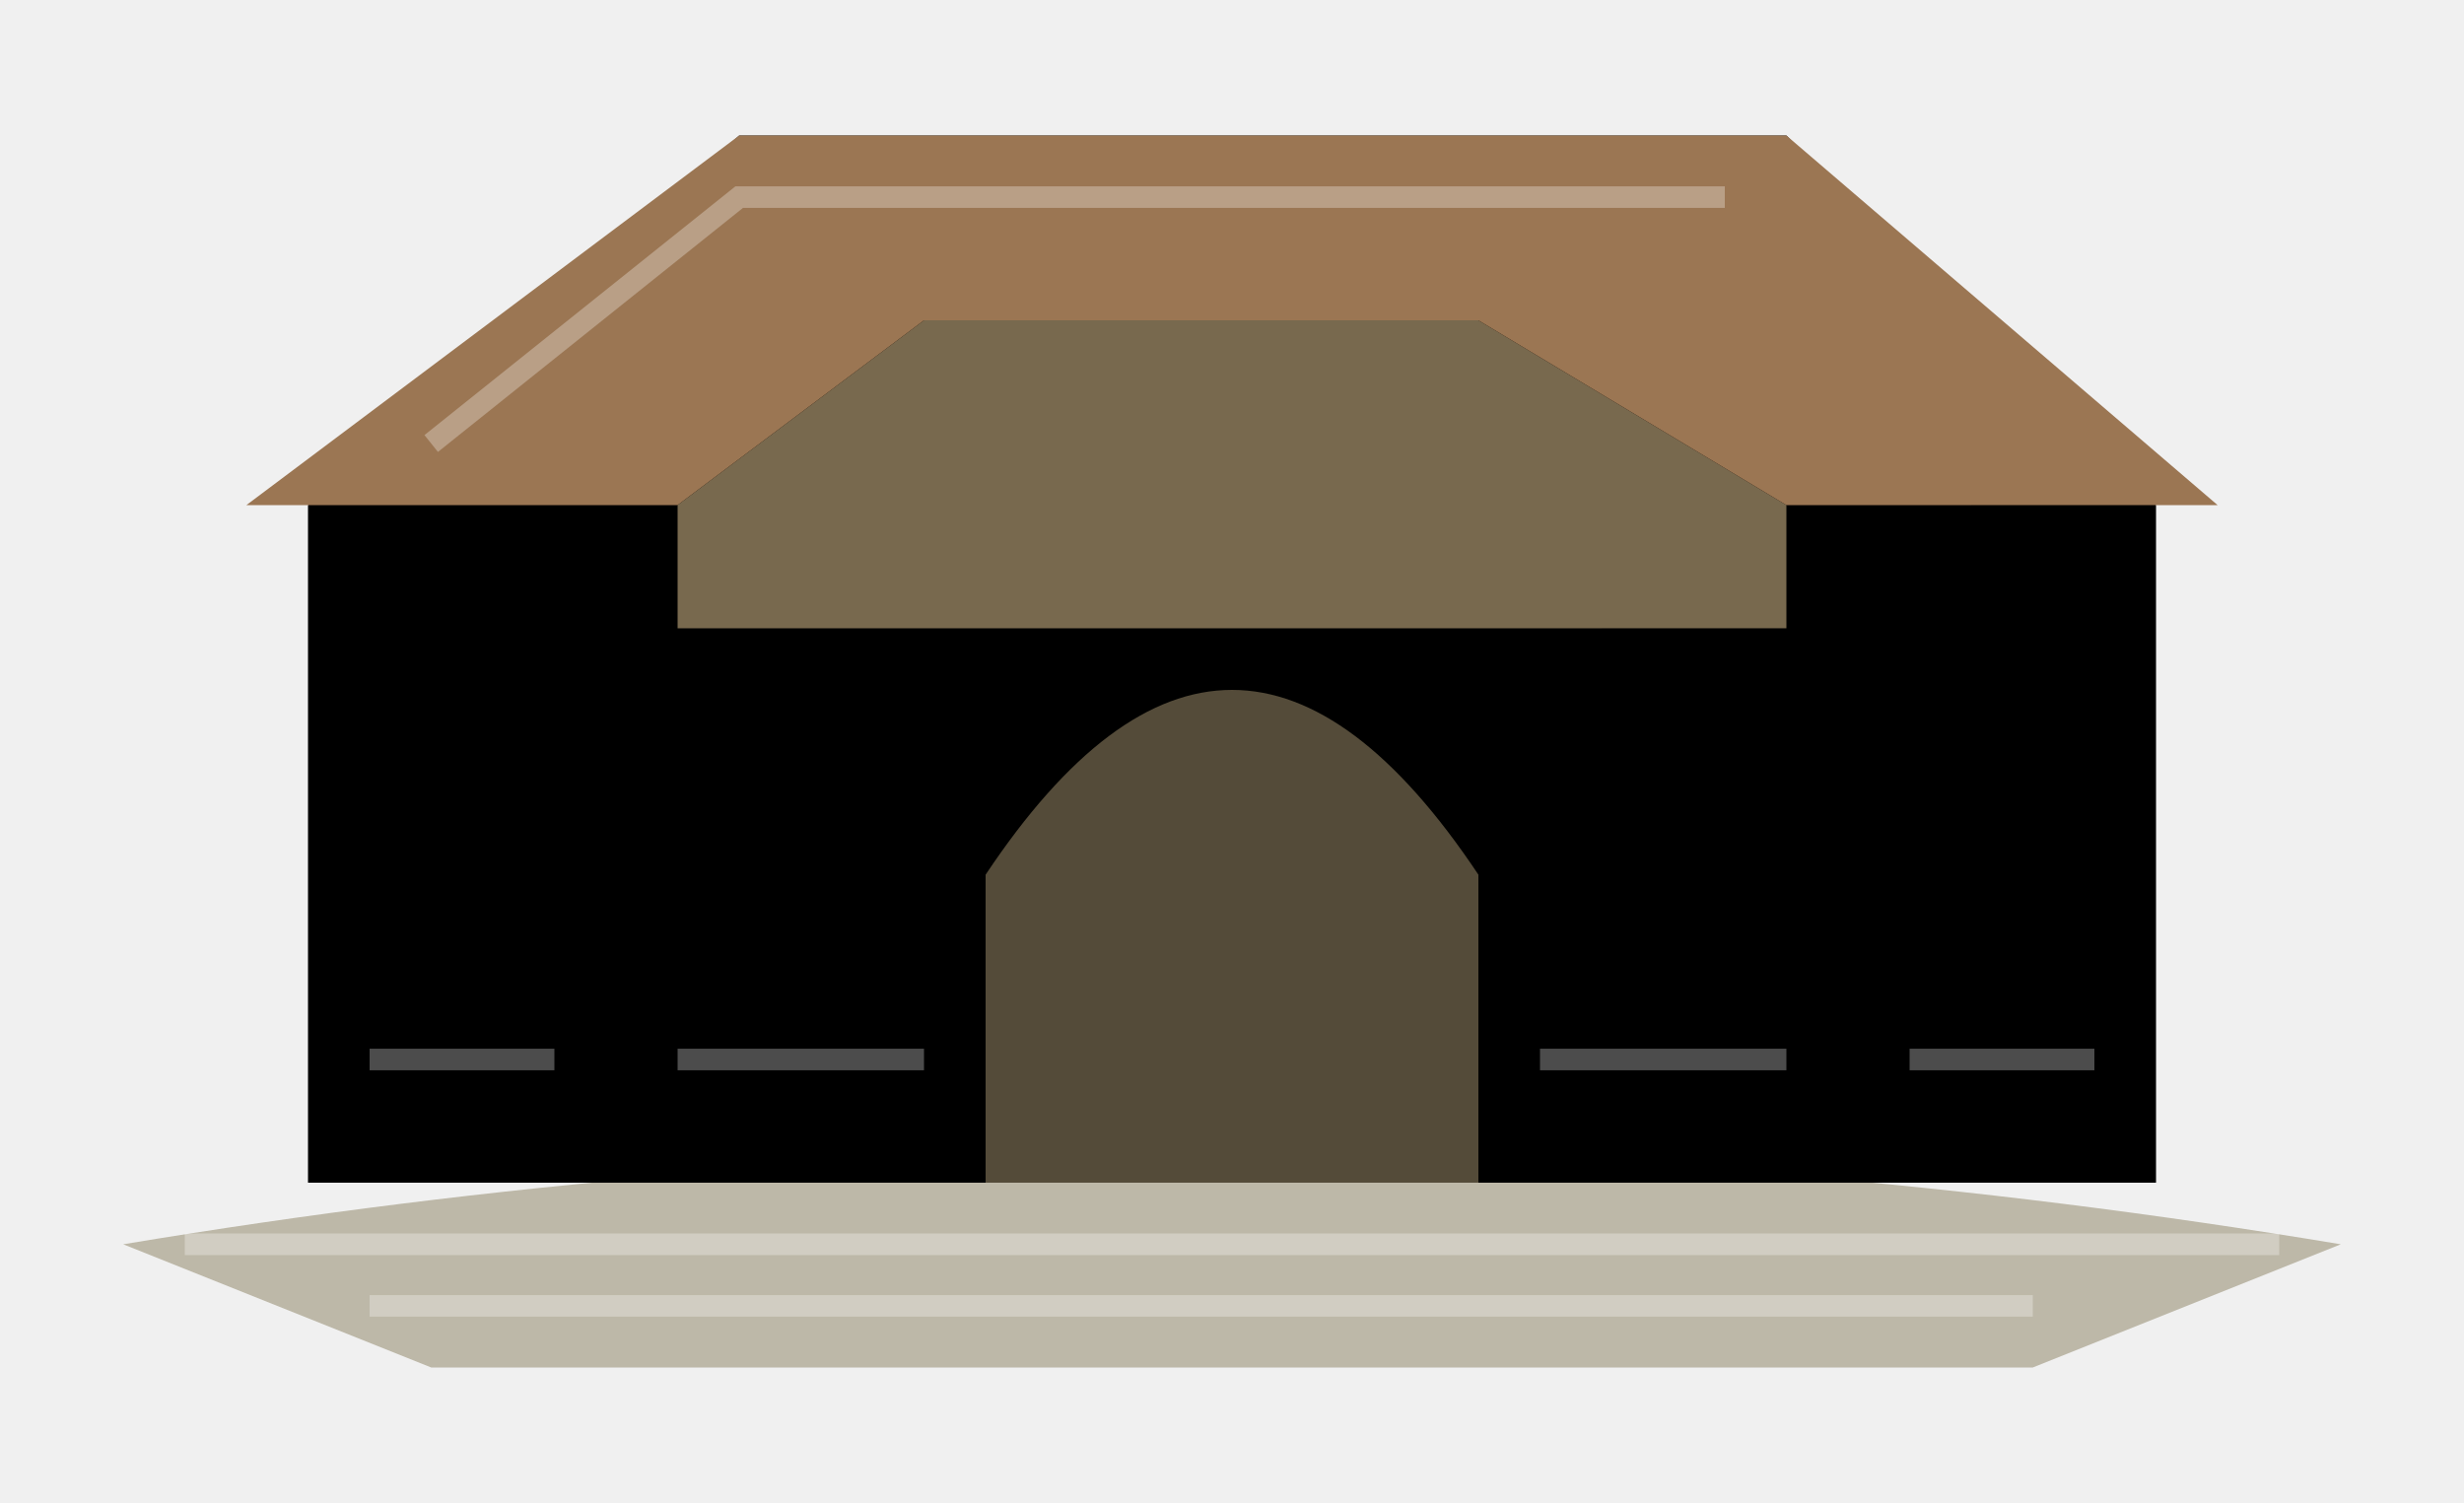
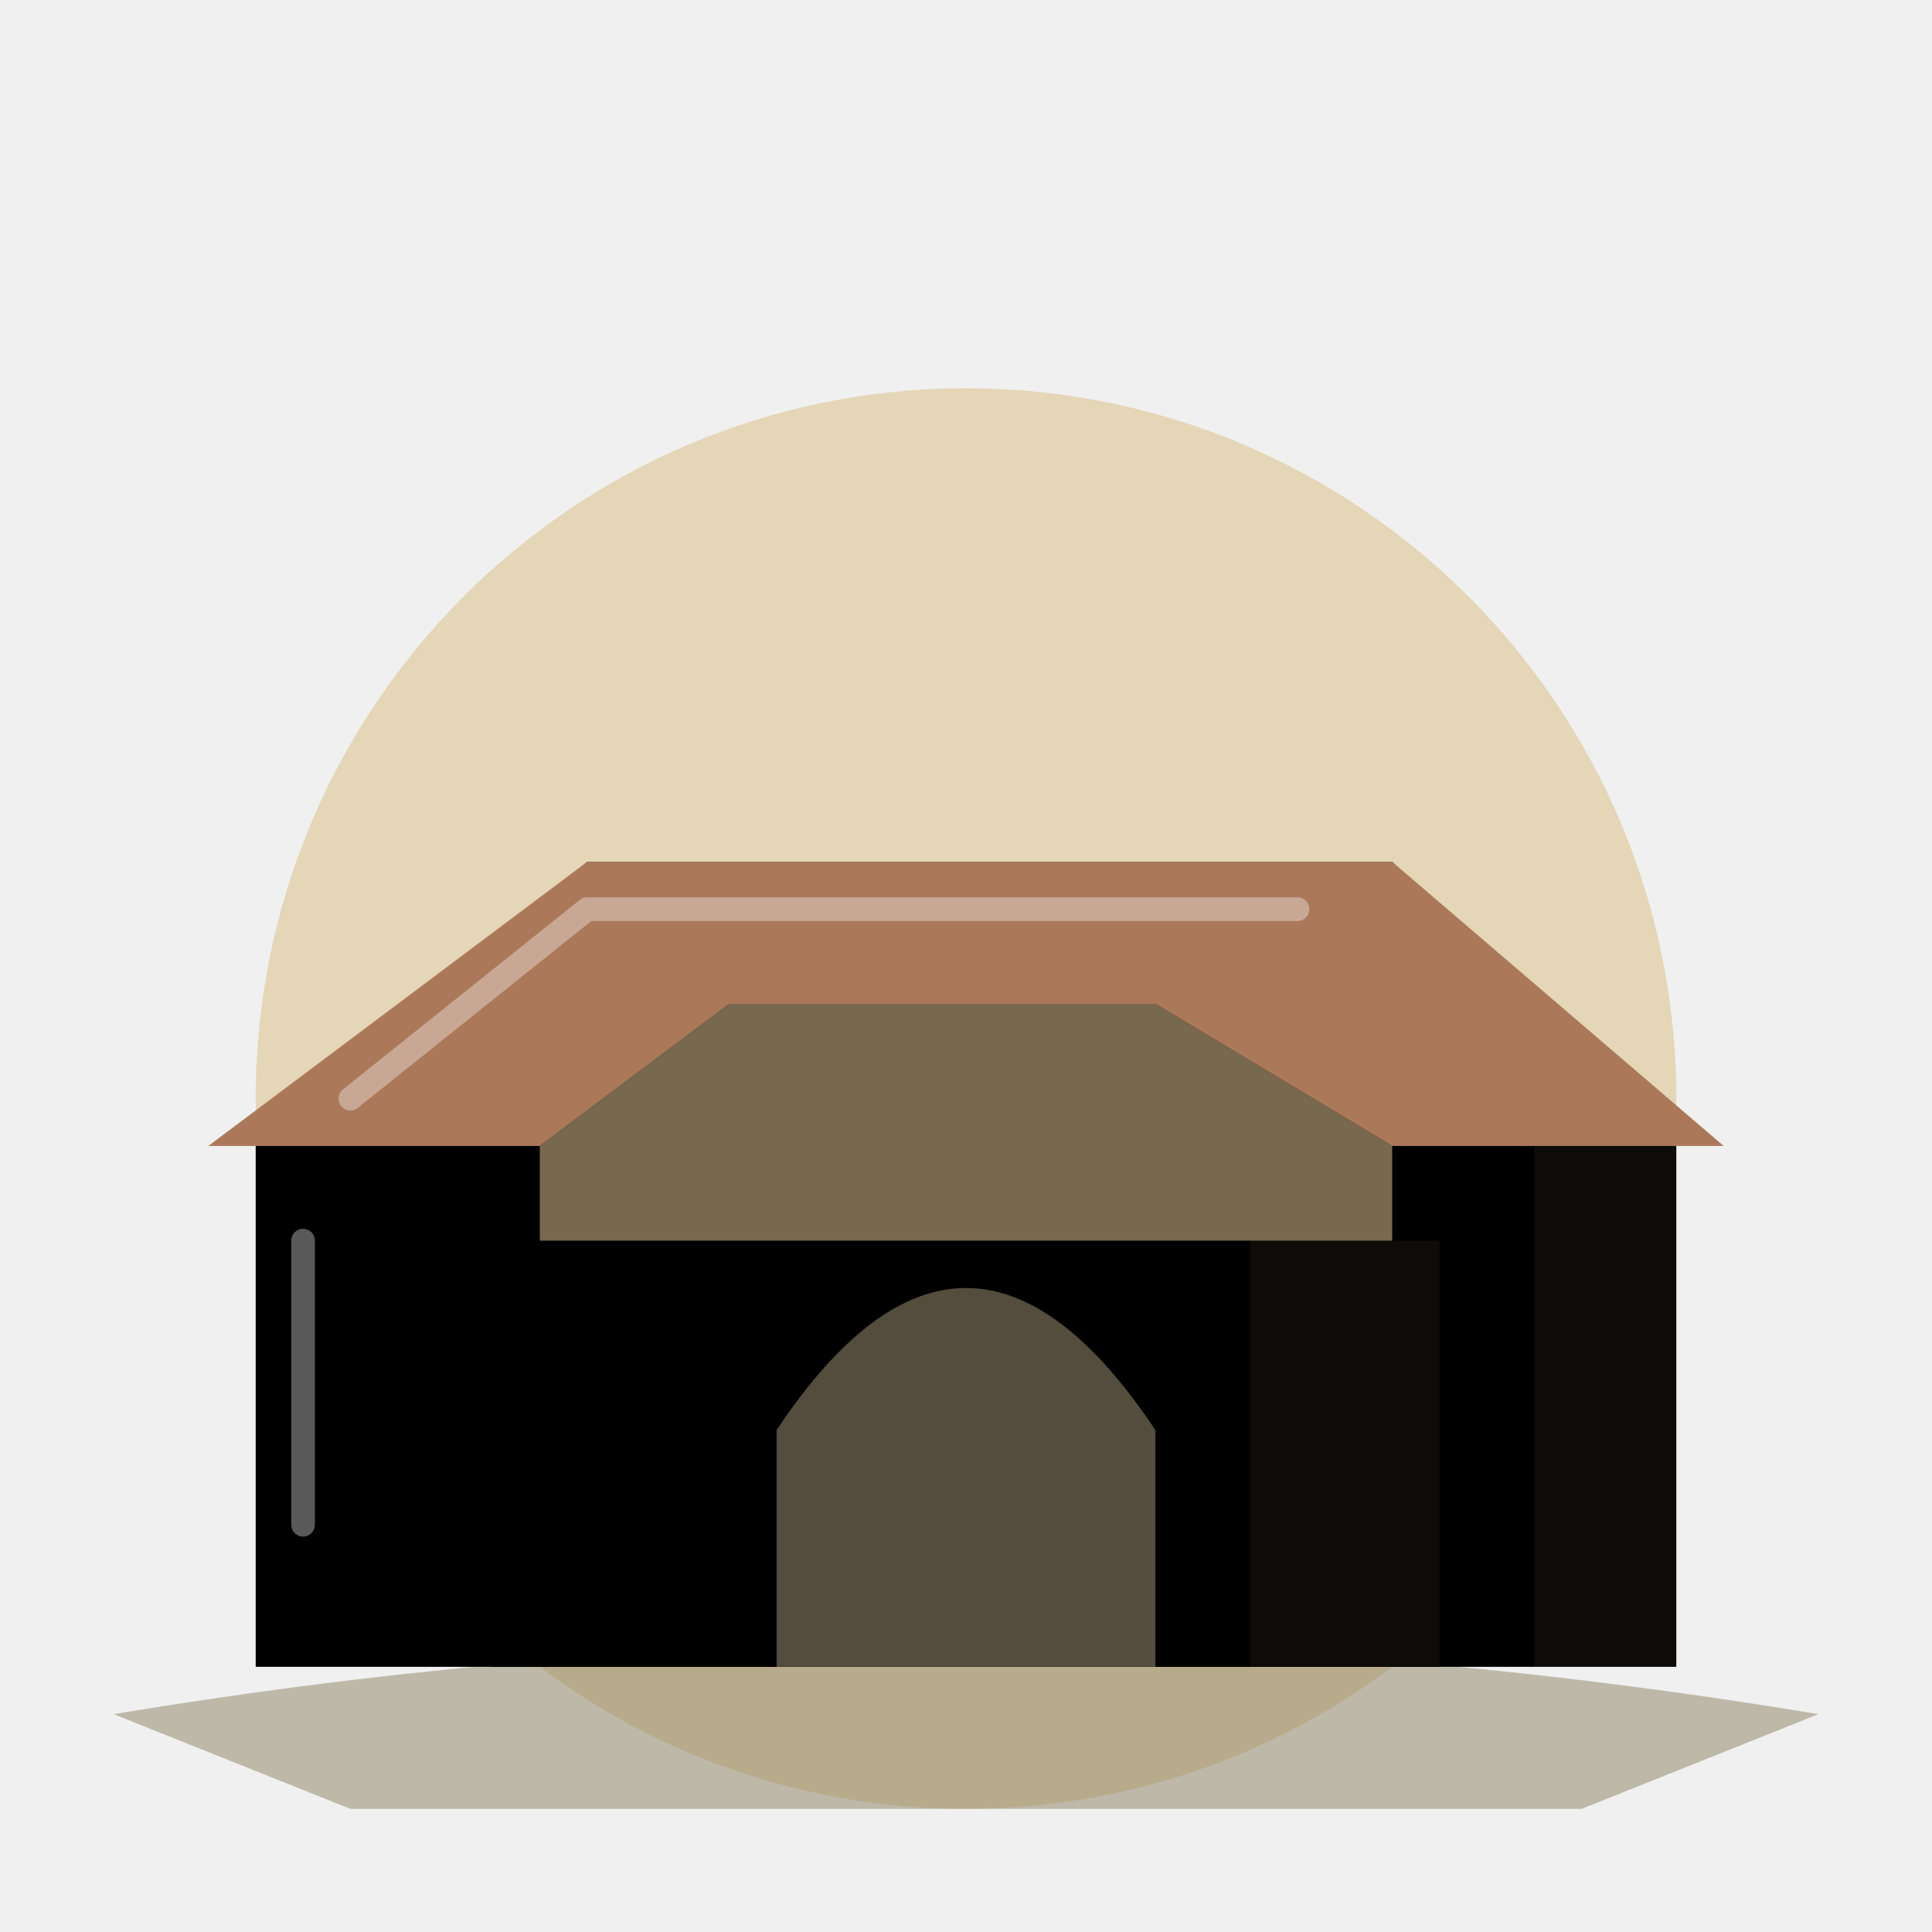
- <svg xmlns="http://www.w3.org/2000/svg" viewBox="-5 -5.8 10 6.1">
-   <g transform="scale(.25)">
+ <svg xmlns="http://www.w3.org/2000/svg" viewBox="-5.1 -9.8 10.2 10.2">
+   <g transform="scale(.25)" stroke-linecap="round" stroke-linejoin="round">
    <g transform="translate(-20 -38)">
+       <circle cx="20" cy="22" r="15" fill="#e4d6b6" />
      <path d="M2 35Q20 32 38 35L33 37H7Z" fill="#8a8060" stroke="none" opacity=".5" />
      <path d="M5 34V23L12 17H29L35 23V34Z" />
      <path d="M11 23L15 20H24L29 23V30H11Z" fill="#78694e" />
-       <path d="M4 23L12 17H29L36 23H29L24 20H15L11 23Z" fill="#9b7653" />
+       <path d="M4 23L12 17H29L36 23H29L24 20H15L11 23Z" fill="#ab795a" />
      <path d="M10 34V25H30V34" />
-       <path d="M26 25H30V34H26M32 23H35V34H32" fill="black" stroke="none" opacity=".1" />
-       <path d="M16 34V29Q20 23 24 29V34Z" fill="#544b39" />
+       <path d="M26 25H30V34H26M32 23H35V34H32" fill="#544c3c" stroke="none" opacity=".16" />
+       <path d="M16 34V29Q20 23 24 29V34Z" fill="#544c3c" />
      <path d="M7 26V30M32 26V30M12 27V30M28 27V30" fill="none" stroke-width=".8" />
-       <path d="M7 22L12 18H28 M6 32H9 M11 32H15 M25 32H29 M31 32H34 M3 35H37M6 36H33" fill="none" stroke="white" opacity="0.3" stroke-width=".35" />
+       <path d="M7 22L12 18H27M6 25V31" fill="none" stroke="white" stroke-width=".5" opacity=".35" />
    </g>
  </g>
</svg>
